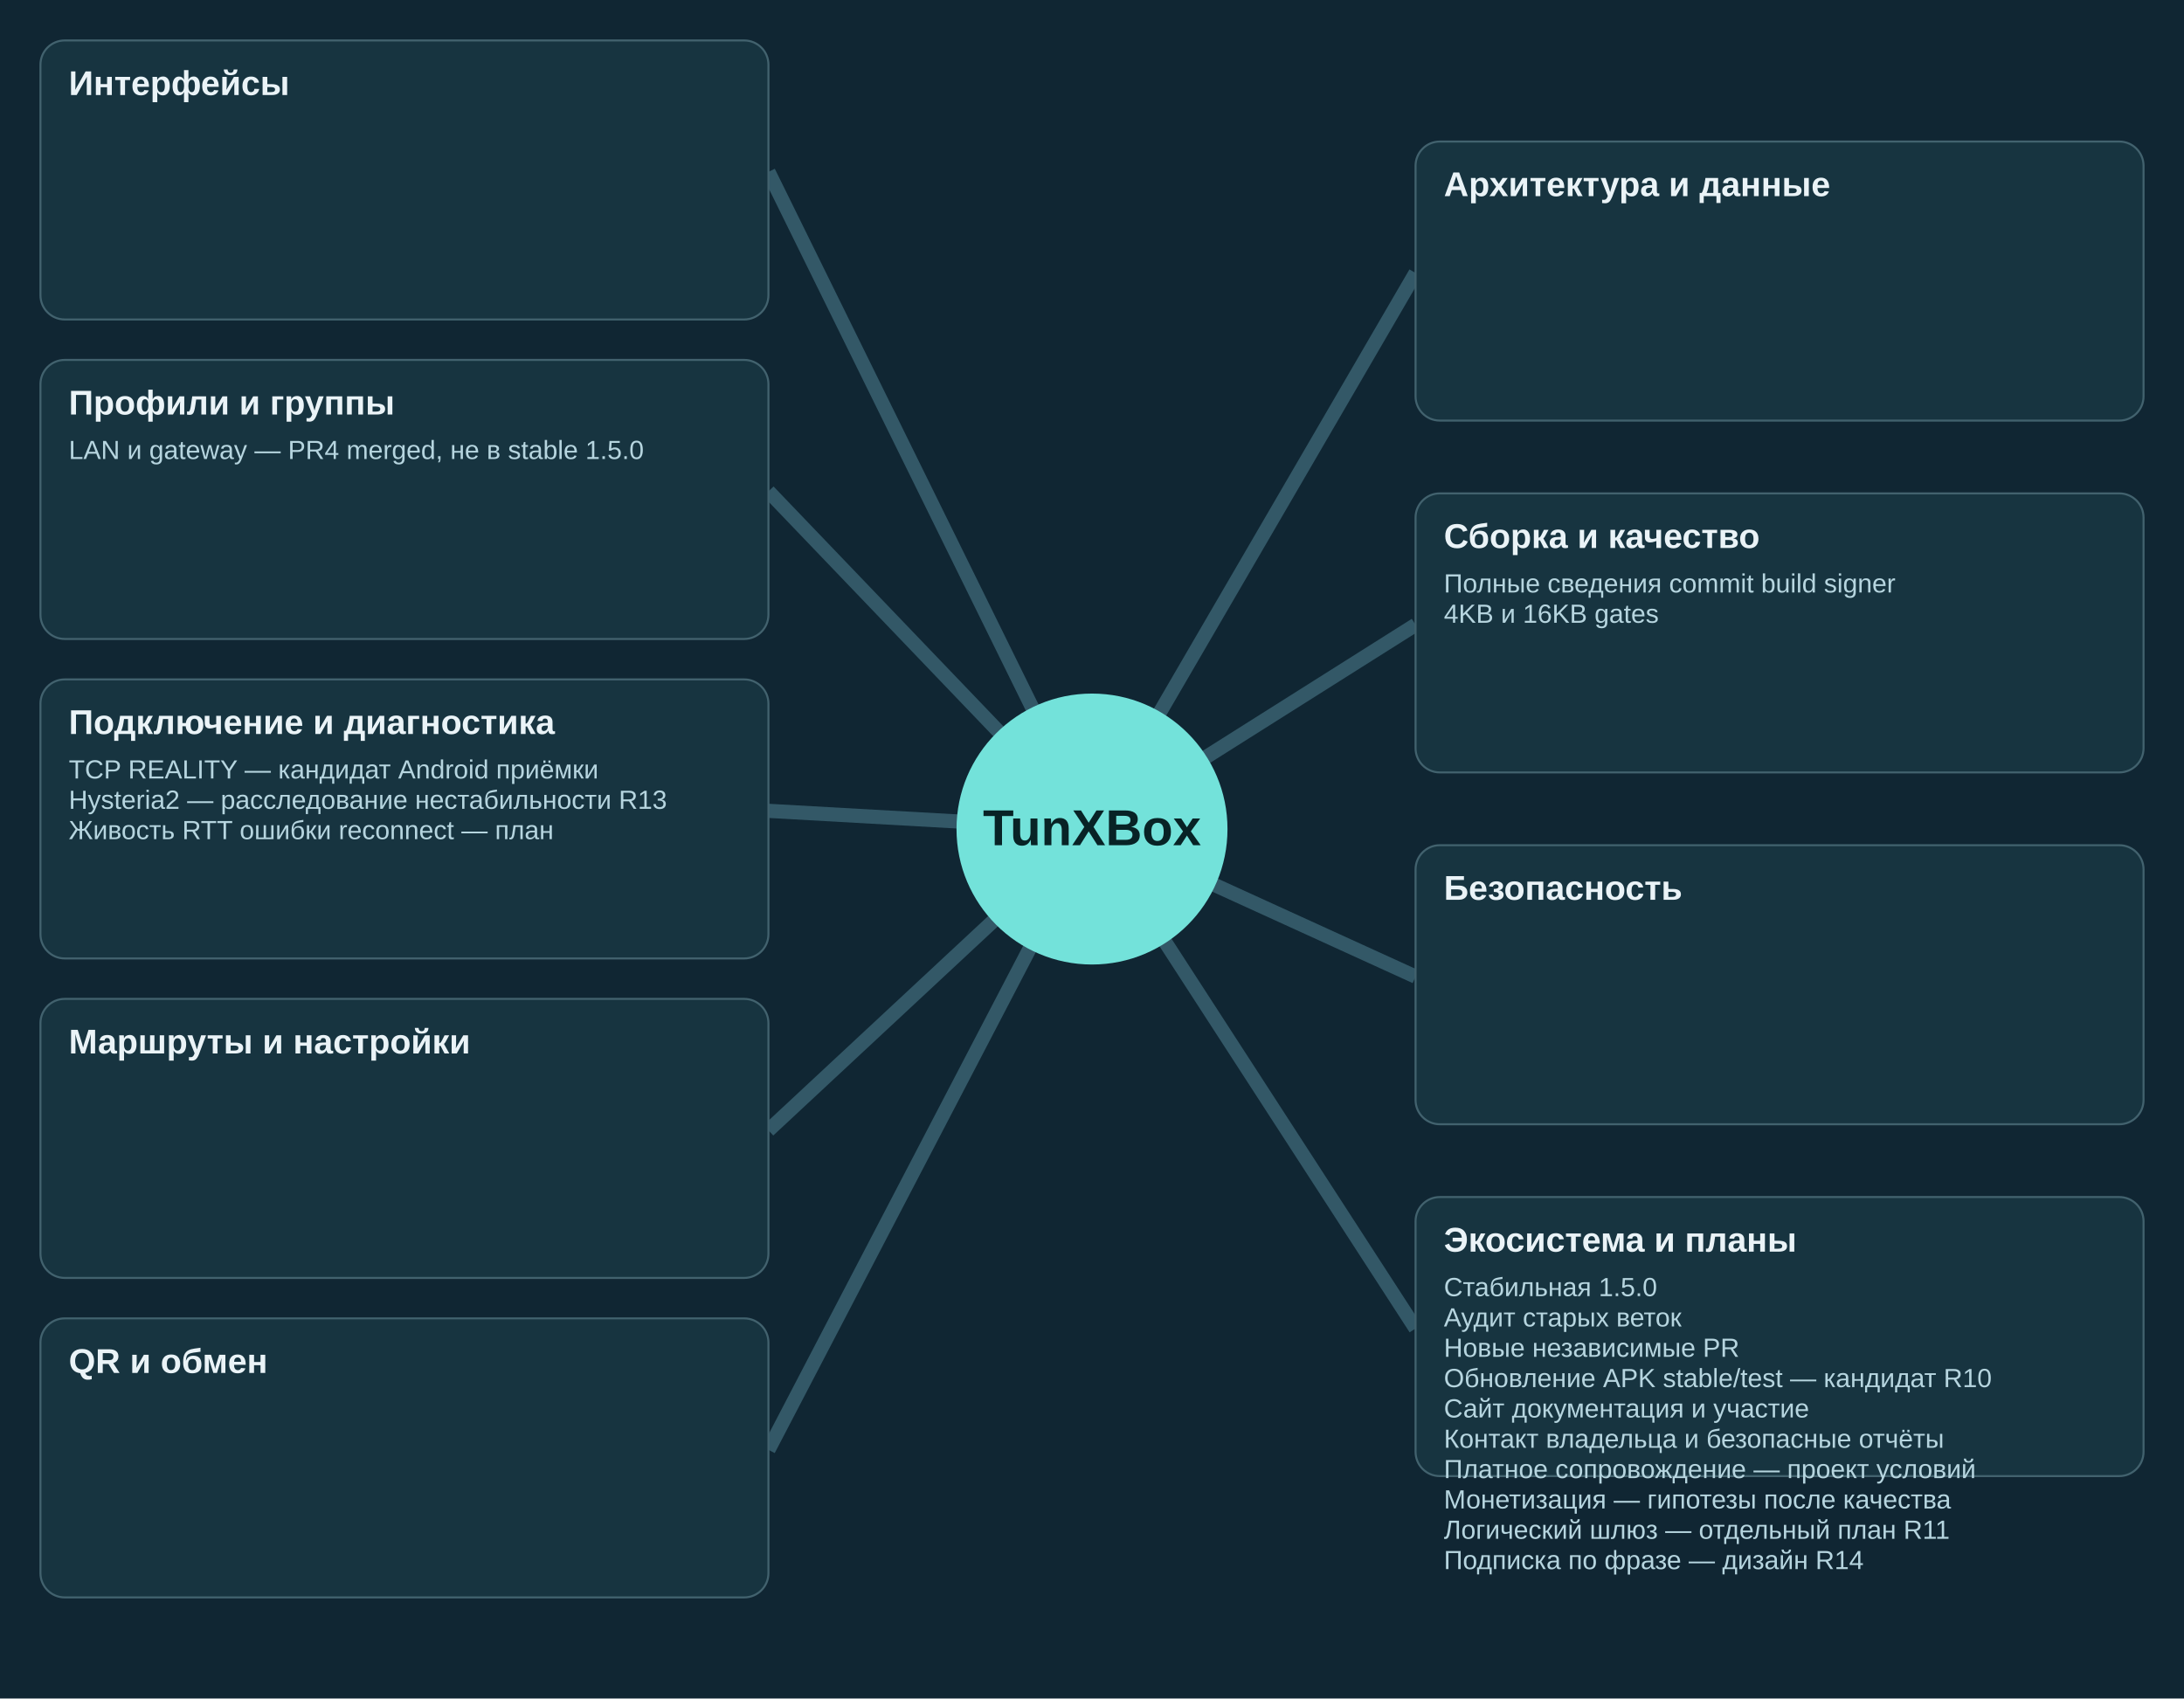
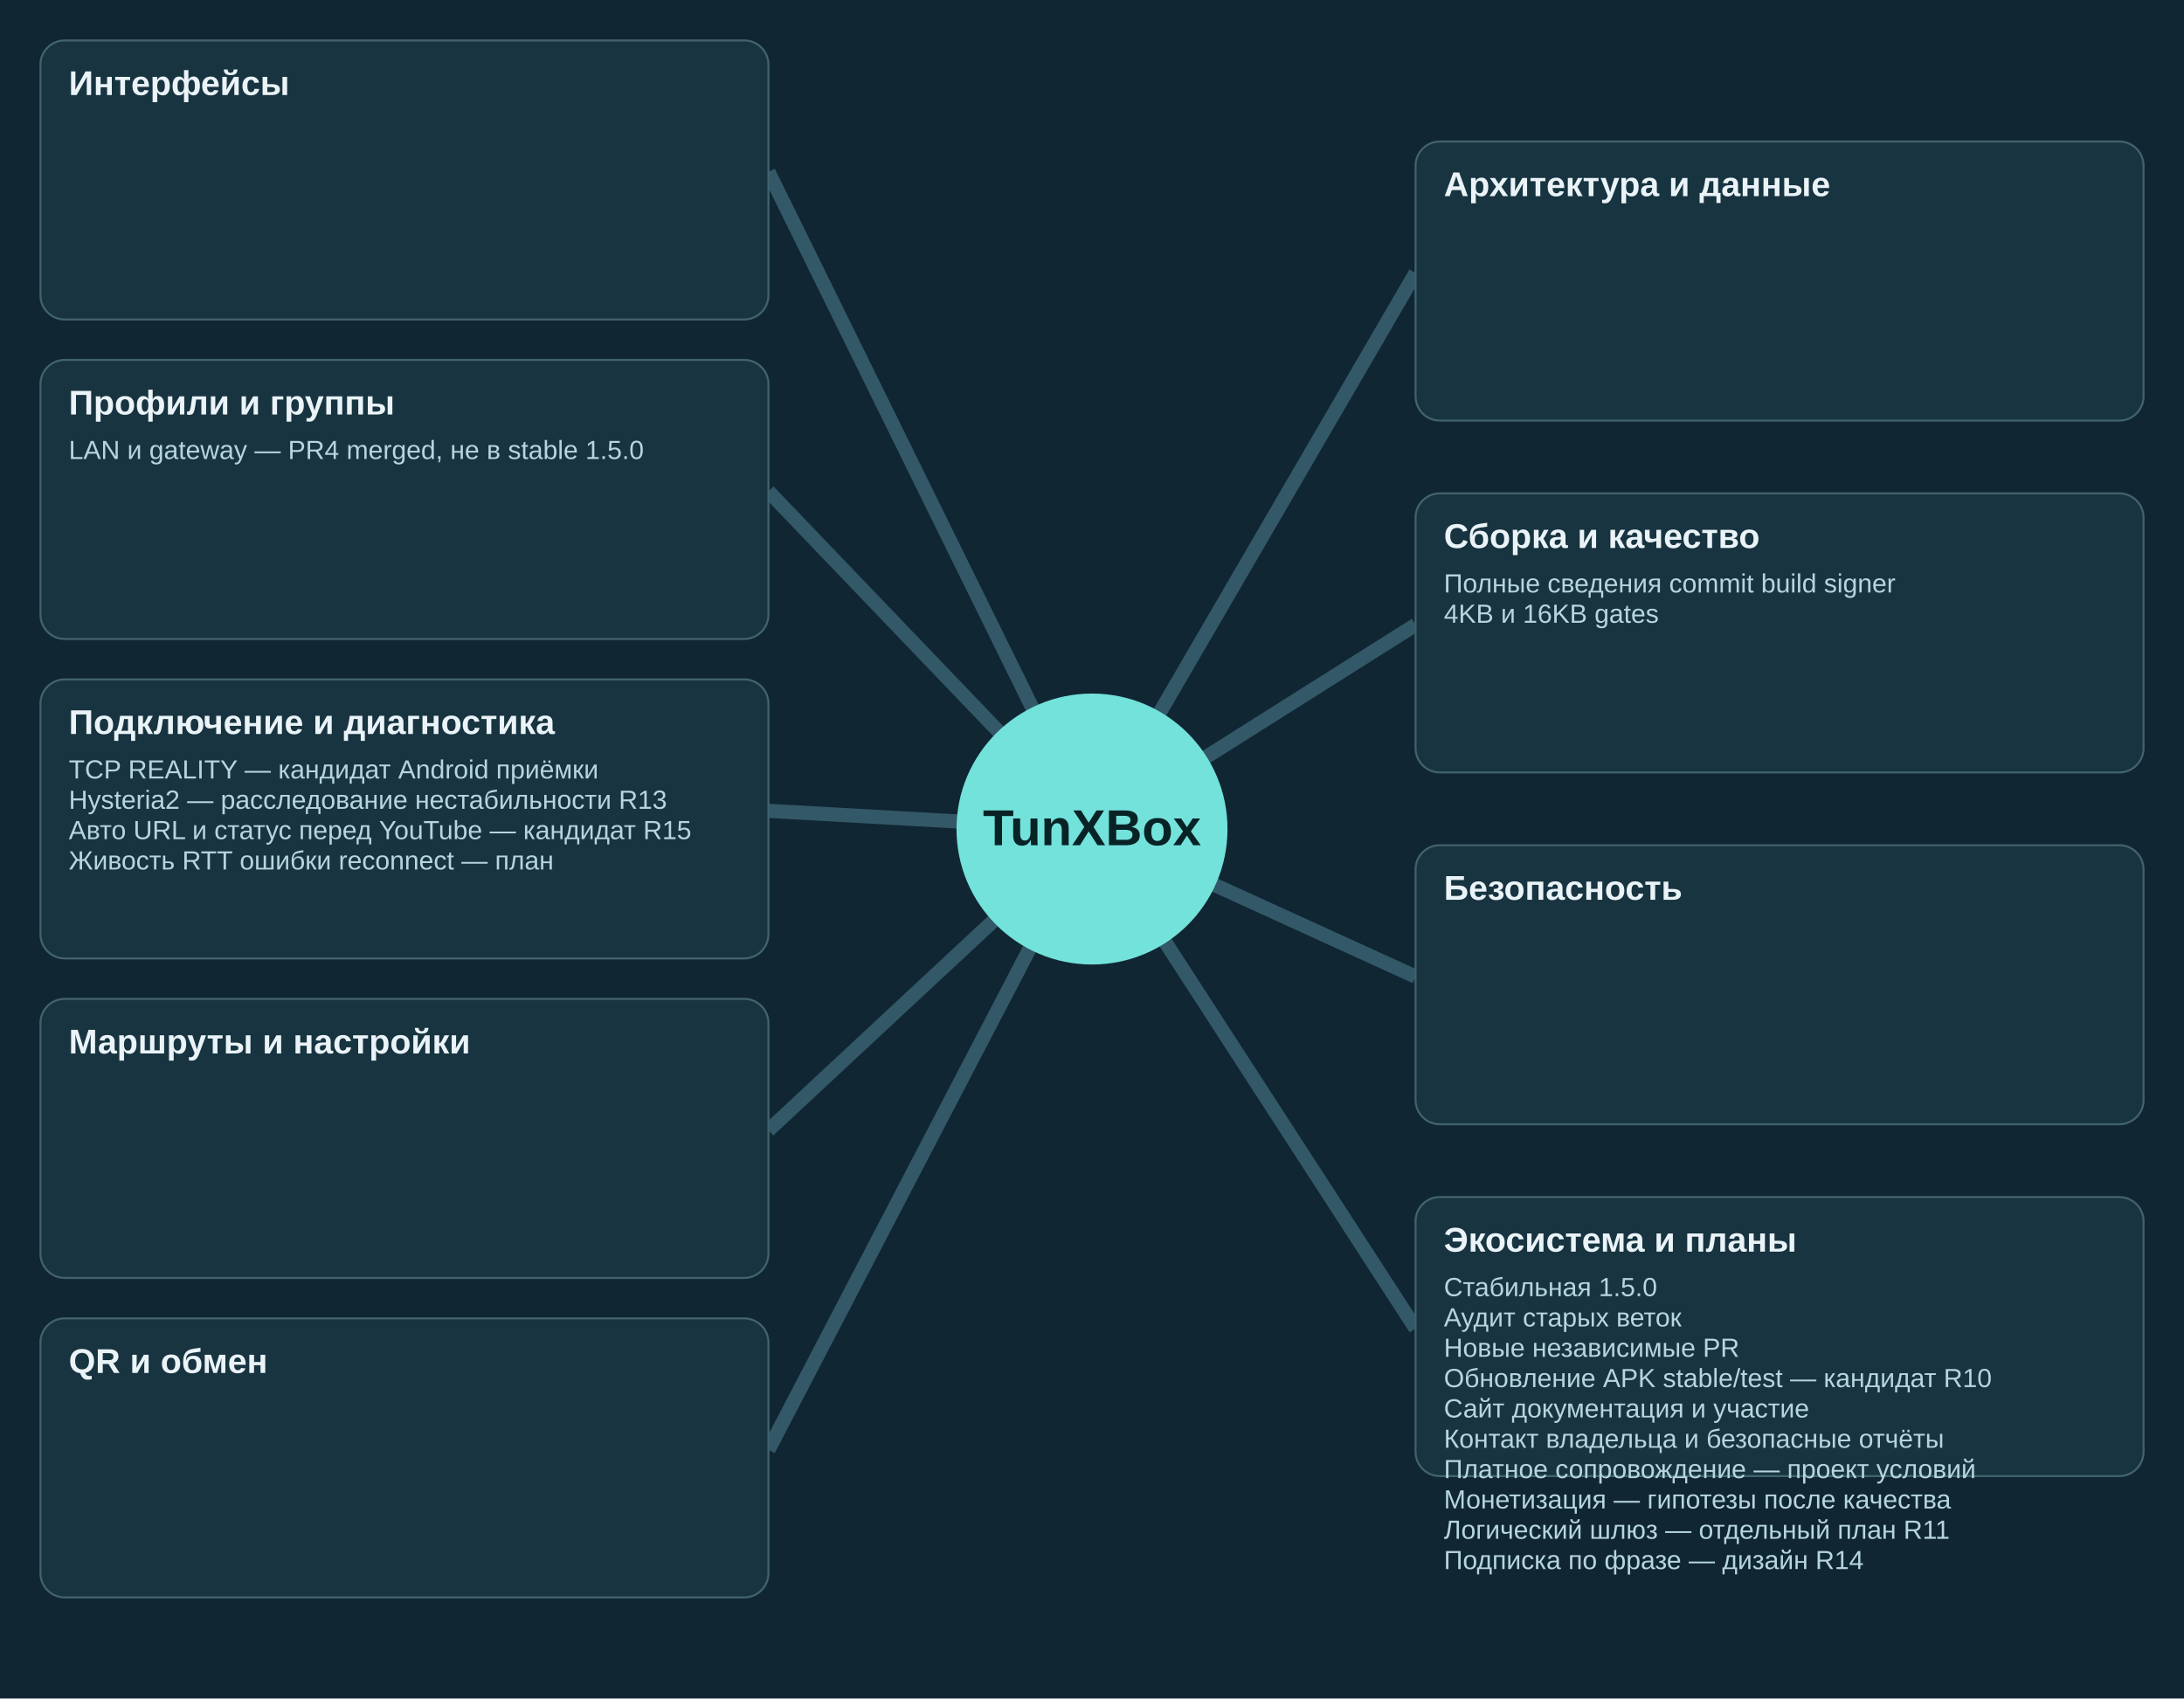
<svg xmlns="http://www.w3.org/2000/svg" viewBox="0 0 1080 840" role="img" aria-labelledby="title desc">
  <rect width="1080" height="840" fill="#102633" />
  <path d="M540 410 L380 85" stroke="#335867" stroke-width="7" fill="none" />
  <rect x="20" y="20" width="360" height="138" rx="12" fill="#173440" stroke="#42626e" />
  <text x="34" y="47" fill="#eaf3f7" font-family="Arial" font-size="17" font-weight="bold">Интерфейсы</text>
  <path d="M540 410 L380 243" stroke="#335867" stroke-width="7" fill="none" />
  <rect x="20" y="178" width="360" height="138" rx="12" fill="#173440" stroke="#42626e" />
  <text x="34" y="205" fill="#eaf3f7" font-family="Arial" font-size="17" font-weight="bold">Профили и группы</text>
  <text x="34" y="227" fill="#b6d5df" font-family="Arial" font-size="13">LAN и gateway — PR4 merged, не в stable 1.5.0</text>
  <path d="M540 410 L380 401" stroke="#335867" stroke-width="7" fill="none" />
  <rect x="20" y="336" width="360" height="138" rx="12" fill="#173440" stroke="#42626e" />
  <text x="34" y="363" fill="#eaf3f7" font-family="Arial" font-size="17" font-weight="bold">Подключение и диагностика</text>
  <text x="34" y="385" fill="#b6d5df" font-family="Arial" font-size="13">TCP REALITY — кандидат Android приёмки</text>
  <text x="34" y="400" fill="#b6d5df" font-family="Arial" font-size="13">Hysteria2 — расследование нестабильности R13</text>
-   <text x="34" y="415" fill="#b6d5df" font-family="Arial" font-size="13">Живость RTT ошибки reconnect — план</text>
+   <text x="34" y="415" fill="#b6d5df" font-family="Arial" font-size="13">Авто URL и статус перед YouTube — кандидат R15</text>
+   <text x="34" y="430" fill="#b6d5df" font-family="Arial" font-size="13">Живость RTT ошибки reconnect — план</text>
  <path d="M540 410 L380 559" stroke="#335867" stroke-width="7" fill="none" />
  <rect x="20" y="494" width="360" height="138" rx="12" fill="#173440" stroke="#42626e" />
  <text x="34" y="521" fill="#eaf3f7" font-family="Arial" font-size="17" font-weight="bold">Маршруты и настройки</text>
  <path d="M540 410 L380 717" stroke="#335867" stroke-width="7" fill="none" />
  <rect x="20" y="652" width="360" height="138" rx="12" fill="#173440" stroke="#42626e" />
  <text x="34" y="679" fill="#eaf3f7" font-family="Arial" font-size="17" font-weight="bold">QR и обмен</text>
  <path d="M540 410 L700 135" stroke="#335867" stroke-width="7" fill="none" />
  <rect x="700" y="70" width="360" height="138" rx="12" fill="#173440" stroke="#42626e" />
  <text x="714" y="97" fill="#eaf3f7" font-family="Arial" font-size="17" font-weight="bold">Архитектура и данные</text>
  <path d="M540 410 L700 309" stroke="#335867" stroke-width="7" fill="none" />
  <rect x="700" y="244" width="360" height="138" rx="12" fill="#173440" stroke="#42626e" />
  <text x="714" y="271" fill="#eaf3f7" font-family="Arial" font-size="17" font-weight="bold">Сборка и качество</text>
  <text x="714" y="293" fill="#b6d5df" font-family="Arial" font-size="13">Полные сведения commit build signer</text>
  <text x="714" y="308" fill="#b6d5df" font-family="Arial" font-size="13">4KB и 16KB gates</text>
  <path d="M540 410 L700 483" stroke="#335867" stroke-width="7" fill="none" />
  <rect x="700" y="418" width="360" height="138" rx="12" fill="#173440" stroke="#42626e" />
  <text x="714" y="445" fill="#eaf3f7" font-family="Arial" font-size="17" font-weight="bold">Безопасность</text>
  <path d="M540 410 L700 657" stroke="#335867" stroke-width="7" fill="none" />
  <rect x="700" y="592" width="360" height="138" rx="12" fill="#173440" stroke="#42626e" />
  <text x="714" y="619" fill="#eaf3f7" font-family="Arial" font-size="17" font-weight="bold">Экосистема и планы</text>
  <text x="714" y="641" fill="#b6d5df" font-family="Arial" font-size="13">Стабильная 1.5.0</text>
  <text x="714" y="656" fill="#b6d5df" font-family="Arial" font-size="13">Аудит старых веток</text>
  <text x="714" y="671" fill="#b6d5df" font-family="Arial" font-size="13">Новые независимые PR</text>
  <text x="714" y="686" fill="#b6d5df" font-family="Arial" font-size="13">Обновление APK stable/test — кандидат R10</text>
  <text x="714" y="701" fill="#b6d5df" font-family="Arial" font-size="13">Сайт документация и участие</text>
  <text x="714" y="716" fill="#b6d5df" font-family="Arial" font-size="13">Контакт владельца и безопасные отчёты</text>
  <text x="714" y="731" fill="#b6d5df" font-family="Arial" font-size="13">Платное сопровождение — проект условий</text>
  <text x="714" y="746" fill="#b6d5df" font-family="Arial" font-size="13">Монетизация — гипотезы после качества</text>
  <text x="714" y="761" fill="#b6d5df" font-family="Arial" font-size="13">Логический шлюз — отдельный план R11</text>
  <text x="714" y="776" fill="#b6d5df" font-family="Arial" font-size="13">Подписка по фразе — дизайн R14</text>
  <circle cx="540" cy="410" r="67" fill="#73e2da" />
  <text x="540" y="418" text-anchor="middle" fill="#082326" font-family="Arial" font-weight="bold" font-size="25">TunXBox</text>
</svg>
